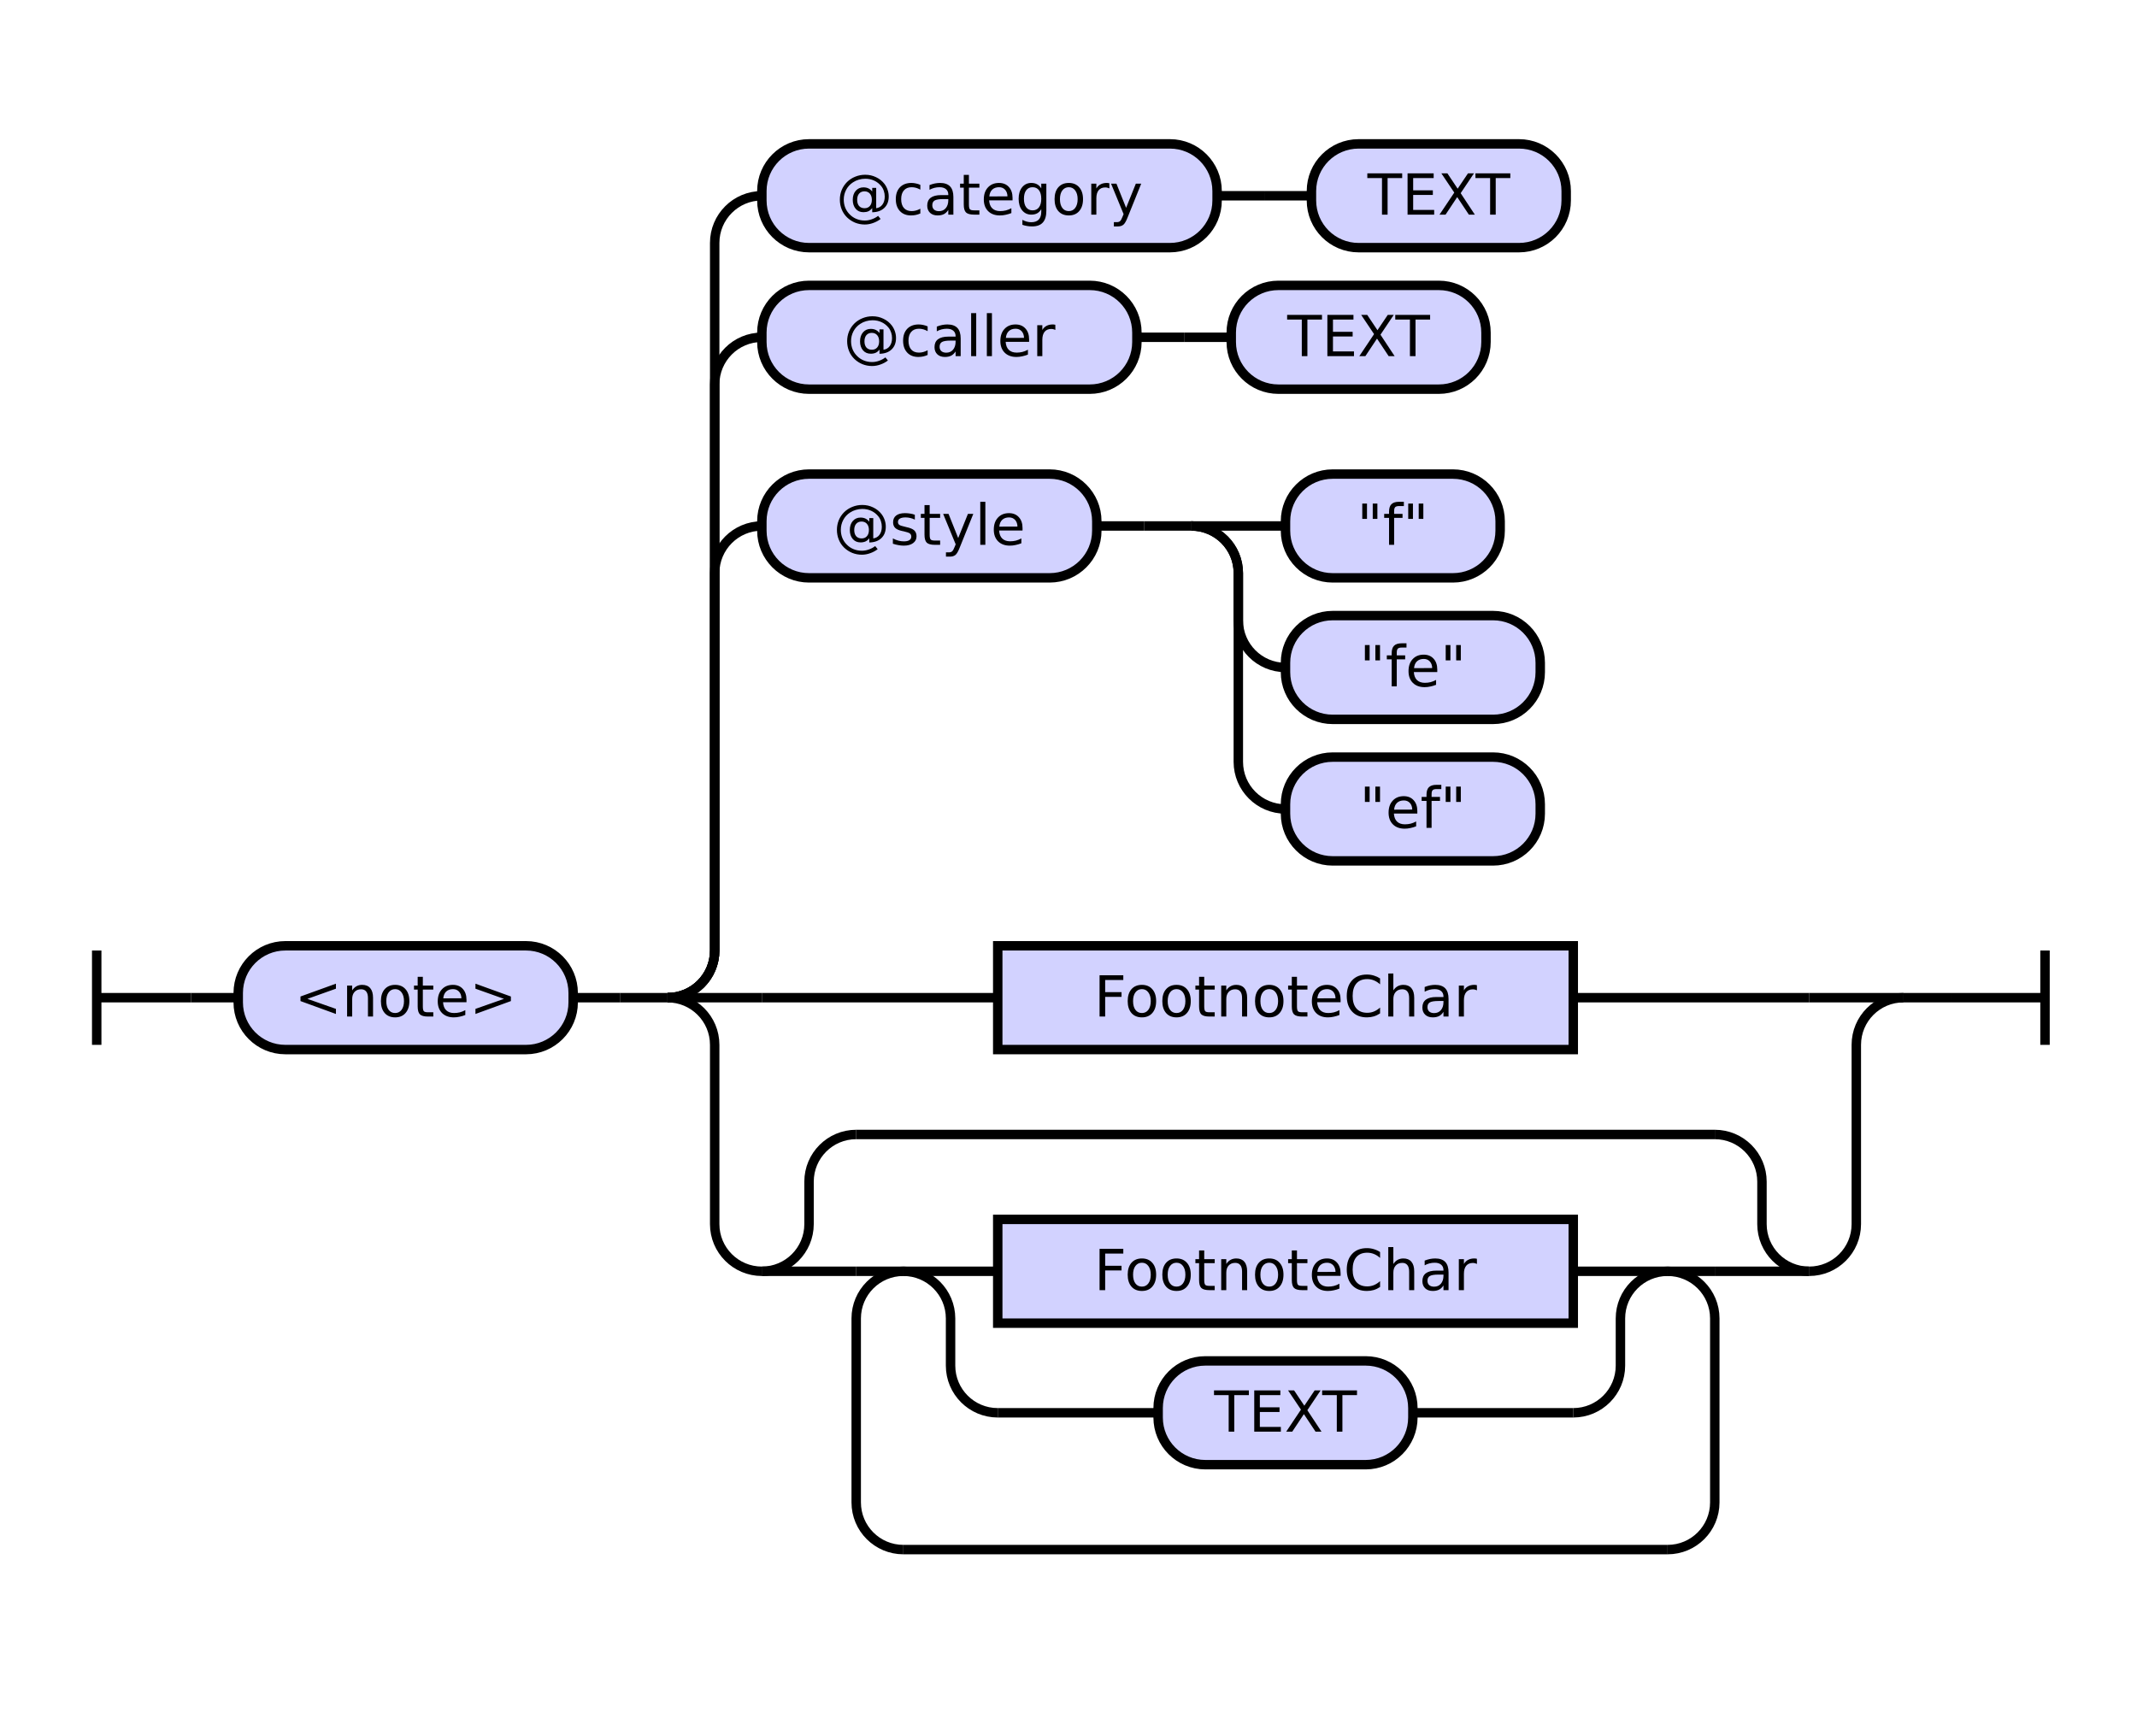
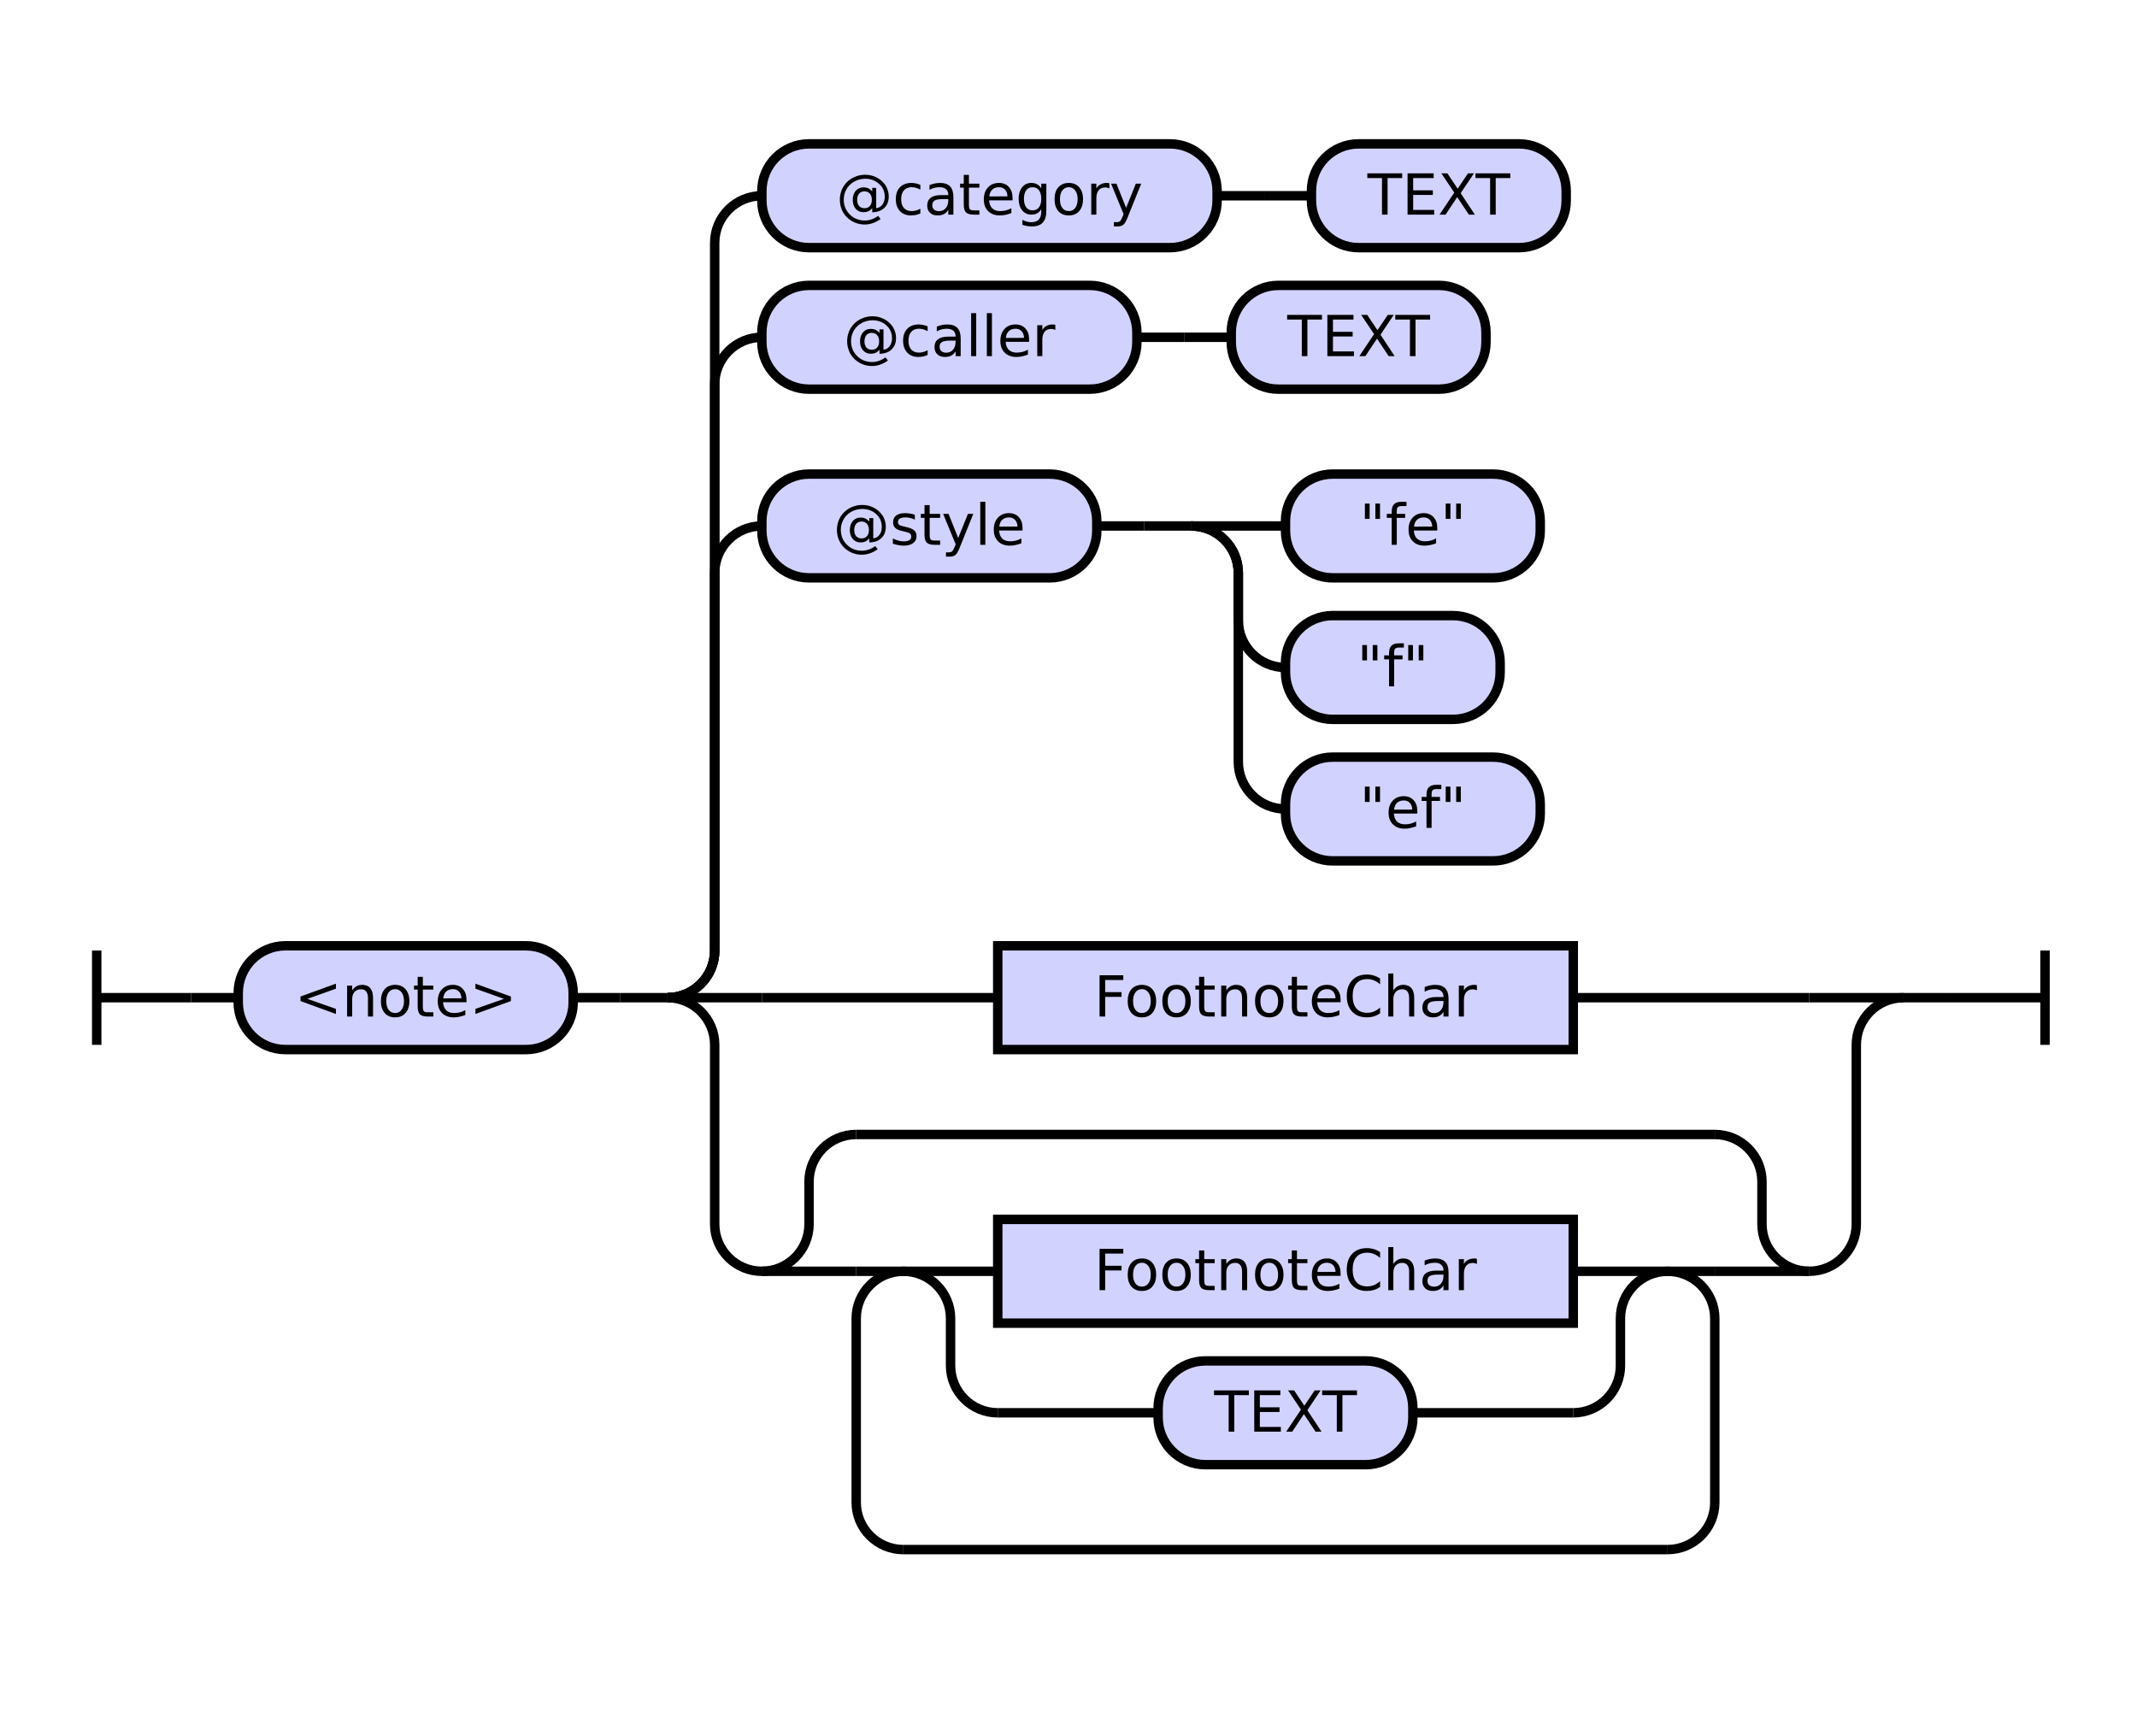
<svg xmlns="http://www.w3.org/2000/svg" class="railroad-diagram" height="368" viewBox="0 0 453.0 368" width="453.0">
  <g transform="translate(.5 .5)">
    <style>/*  */

    svg.railroad-diagram {
        background-color: hsl(30,20%,95%);
    }
    svg.railroad-diagram path {
        stroke-width: 2;
        stroke: black;
        fill: none;
    }
    svg.railroad-diagram text {
        font-size: 12px;
        text-anchor: middle;
        font-family: DejaVu Sans;
    }
    svg.railroad-diagram text.label {
        text-anchor:start;
    }
    svg.railroad-diagram text.comment {
        font-family: DejaVu Sans;
        font-size: 14px;
    }
    svg.railroad-diagram rect{
        stroke-width: 2;
        stroke: black;
        fill: rgb(210, 210, 255);
    }
    svg.railroad-diagram rect.group-box {
        stroke: gray;
        stroke-dasharray: 10 5;
        fill: none;
    }
    .terminal {
        font-family: DejaVu Sans;
    }
    svg.railroad-diagram g.altterminal rect {
        fill: rgb(251, 252, 207)
    }

/*  */
</style>
    <g>
      <path d="M 20 201 v 20 m 0 -10 h 20" />
    </g>
    <path d="M 40 211 h 10" />
    <g>
      <path d="M 50 211 h 0.0" />
      <path d="M 403.0 211 h 0.0" />
      <g>
        <path d="M 50.0 211 h 0.0" />
        <path d="M 403.0 211 h 0.0" />
        <g class="terminal ">
          <path d="M 50.0 211 h 0.0" />
          <path d="M 121.0 211 h 0.0" />
          <rect height="22" rx="10" ry="10" width="71.0" x="50.0" y="200" />
          <text x="85.5" y="215">&lt;note&gt;</text>
        </g>
        <path d="M 121.0 211 h 10" />
        <path d="M 131.0 211 h 10" />
        <g>
          <path d="M 141.0 211 h 0.0" />
          <path d="M 403.0 211 h 0.0" />
          <path d="M 141.0 211 a 10 10 0 0 0 10 -10 v -80 a 10 10 0 0 1 10 -10" />
          <g>
            <path d="M 161.0 111 h 0.0" />
            <path d="M 346.0 111 h 0.0" />
            <g class="terminal ">
              <path d="M 161.0 111 h 0.0" />
              <path d="M 232.0 111 h 0.0" />
              <rect height="22" rx="10" ry="10" width="71.0" x="161.0" y="100" />
              <text x="196.5" y="115">@style</text>
            </g>
            <path d="M 232.0 111 h 10" />
            <path d="M 242.0 111 h 10" />
            <g>
              <path d="M 252.0 111 h 0.0" />
              <path d="M 252.0 111 h 20" />
              <g class="terminal ">
                <path d="M 272.0 111 h 0.0" />
-                 <path d="M 317.5 111 h 0.0" />
-                 <rect height="22" rx="10" ry="10" width="45.5" x="272.0" y="100" />
-                 <text x="294.75" y="115">"f"</text>
+                 <path d="M 326.0 111 h 0.0" />
+                 <rect height="22" rx="10" ry="10" width="54.0" x="272.0" y="100" />
+                 <text x="299.0" y="115">"fe"</text>
              </g>
              <path d="M 252.0 111 a 10 10 0 0 1 10 10 v 10 a 10 10 0 0 0 10 10" />
              <g class="terminal ">
                <path d="M 272.0 141 h 0.0" />
-                 <path d="M 326.0 141 h 0.0" />
-                 <rect height="22" rx="10" ry="10" width="54.0" x="272.0" y="130" />
-                 <text x="299.0" y="145">"fe"</text>
+                 <path d="M 317.5 141 h 0.0" />
+                 <rect height="22" rx="10" ry="10" width="45.5" x="272.0" y="130" />
+                 <text x="294.75" y="145">"f"</text>
              </g>
              <path d="M 252.0 111 a 10 10 0 0 1 10 10 v 40 a 10 10 0 0 0 10 10" />
              <g class="terminal ">
                <path d="M 272.0 171 h 0.0" />
                <path d="M 326.0 171 h 0.0" />
                <rect height="22" rx="10" ry="10" width="54.0" x="272.0" y="160" />
                <text x="299.0" y="175">"ef"</text>
              </g>
            </g>
          </g>
          <path d="M 141.0 211 a 10 10 0 0 0 10 -10 v -120 a 10 10 0 0 1 10 -10" />
          <g>
            <path d="M 161.0 71 h 0.0" />
            <path d="M 314.5 71 h 0.0" />
            <g class="terminal ">
              <path d="M 161.0 71 h 0.0" />
              <path d="M 240.5 71 h 0.0" />
              <rect height="22" rx="10" ry="10" width="79.5" x="161.0" y="60" />
              <text x="200.75" y="75">@caller</text>
            </g>
            <path d="M 240.5 71 h 10" />
            <path d="M 250.5 71 h 10" />
            <g class="terminal ">
              <path d="M 260.5 71 h 0.0" />
              <path d="M 314.5 71 h 0.0" />
              <rect height="22" rx="10" ry="10" width="54.0" x="260.5" y="60" />
              <text x="287.5" y="75">TEXT</text>
            </g>
          </g>
          <path d="M 141.0 211 a 10 10 0 0 0 10 -10 v -150 a 10 10 0 0 1 10 -10" />
          <g>
            <path d="M 161.0 41 h 0.0" />
            <path d="M 331.5 41 h 0.0" />
            <g class="terminal ">
              <path d="M 161.0 41 h 0.0" />
              <path d="M 257.5 41 h 0.0" />
              <rect height="22" rx="10" ry="10" width="96.5" x="161.0" y="30" />
              <text x="209.25" y="45">@category</text>
            </g>
            <path d="M 257.5 41 h 10" />
            <path d="M 267.5 41 h 10" />
            <g class="terminal ">
              <path d="M 277.5 41 h 0.0" />
              <path d="M 331.5 41 h 0.0" />
              <rect height="22" rx="10" ry="10" width="54.0" x="277.5" y="30" />
              <text x="304.5" y="45">TEXT</text>
            </g>
          </g>
          <path d="M 141.0 211 h 20" />
          <g class="non-terminal ">
            <path d="M 161.0 211 h 50.0" />
            <path d="M 333.0 211 h 50.0" />
            <rect height="22" width="122.0" x="211.0" y="200" />
            <text x="272.0" y="215">FootnoteChar</text>
          </g>
          <path d="M 383.0 211 h 20" />
          <path d="M 141.0 211 a 10 10 0 0 1 10 10 v 38 a 10 10 0 0 0 10 10" />
          <g>
            <path d="M 161.0 269 h 0.0" />
            <path d="M 383.0 269 h 0.0" />
            <path d="M 161.0 269 a 10 10 0 0 0 10 -10 v -9 a 10 10 0 0 1 10 -10" />
            <g>
              <path d="M 181.0 240 h 182.0" />
            </g>
            <path d="M 363.0 240 a 10 10 0 0 1 10 10 v 9 a 10 10 0 0 0 10 10" />
            <path d="M 161.0 269 h 20" />
            <g>
              <path d="M 181.0 269 h 0.0" />
              <path d="M 363.0 269 h 0.0" />
              <path d="M 181.0 269 h 10" />
              <g>
                <path d="M 191.0 269 h 0.0" />
                <path d="M 353.0 269 h 0.0" />
                <path d="M 191.0 269 h 20" />
                <g class="non-terminal ">
                  <path d="M 211.0 269 h 0.0" />
                  <path d="M 333.0 269 h 0.0" />
                  <rect height="22" width="122.0" x="211.0" y="258" />
                  <text x="272.0" y="273">FootnoteChar</text>
                </g>
                <path d="M 333.0 269 h 20" />
                <path d="M 191.0 269 a 10 10 0 0 1 10 10 v 10 a 10 10 0 0 0 10 10" />
                <g class="terminal ">
                  <path d="M 211.0 299 h 34.0" />
                  <path d="M 299.0 299 h 34.0" />
                  <rect height="22" rx="10" ry="10" width="54.0" x="245.0" y="288" />
                  <text x="272.0" y="303">TEXT</text>
                </g>
                <path d="M 333.0 299 a 10 10 0 0 0 10 -10 v -10 a 10 10 0 0 1 10 -10" />
              </g>
              <path d="M 353.0 269 h 10" />
              <path d="M 191.0 269 a 10 10 0 0 0 -10 10 v 39 a 10 10 0 0 0 10 10" />
              <g>
                <path d="M 191.0 328 h 162.0" />
              </g>
              <path d="M 353.0 328 a 10 10 0 0 0 10 -10 v -39 a 10 10 0 0 0 -10 -10" />
            </g>
            <path d="M 363.0 269 h 20" />
          </g>
          <path d="M 383.0 269 a 10 10 0 0 0 10 -10 v -38 a 10 10 0 0 1 10 -10" />
        </g>
      </g>
    </g>
    <path d="M 403.0 211 h 10" />
    <path d="M 413.0 211 h 20 m 0 -10 v 20" />
  </g>
</svg>
